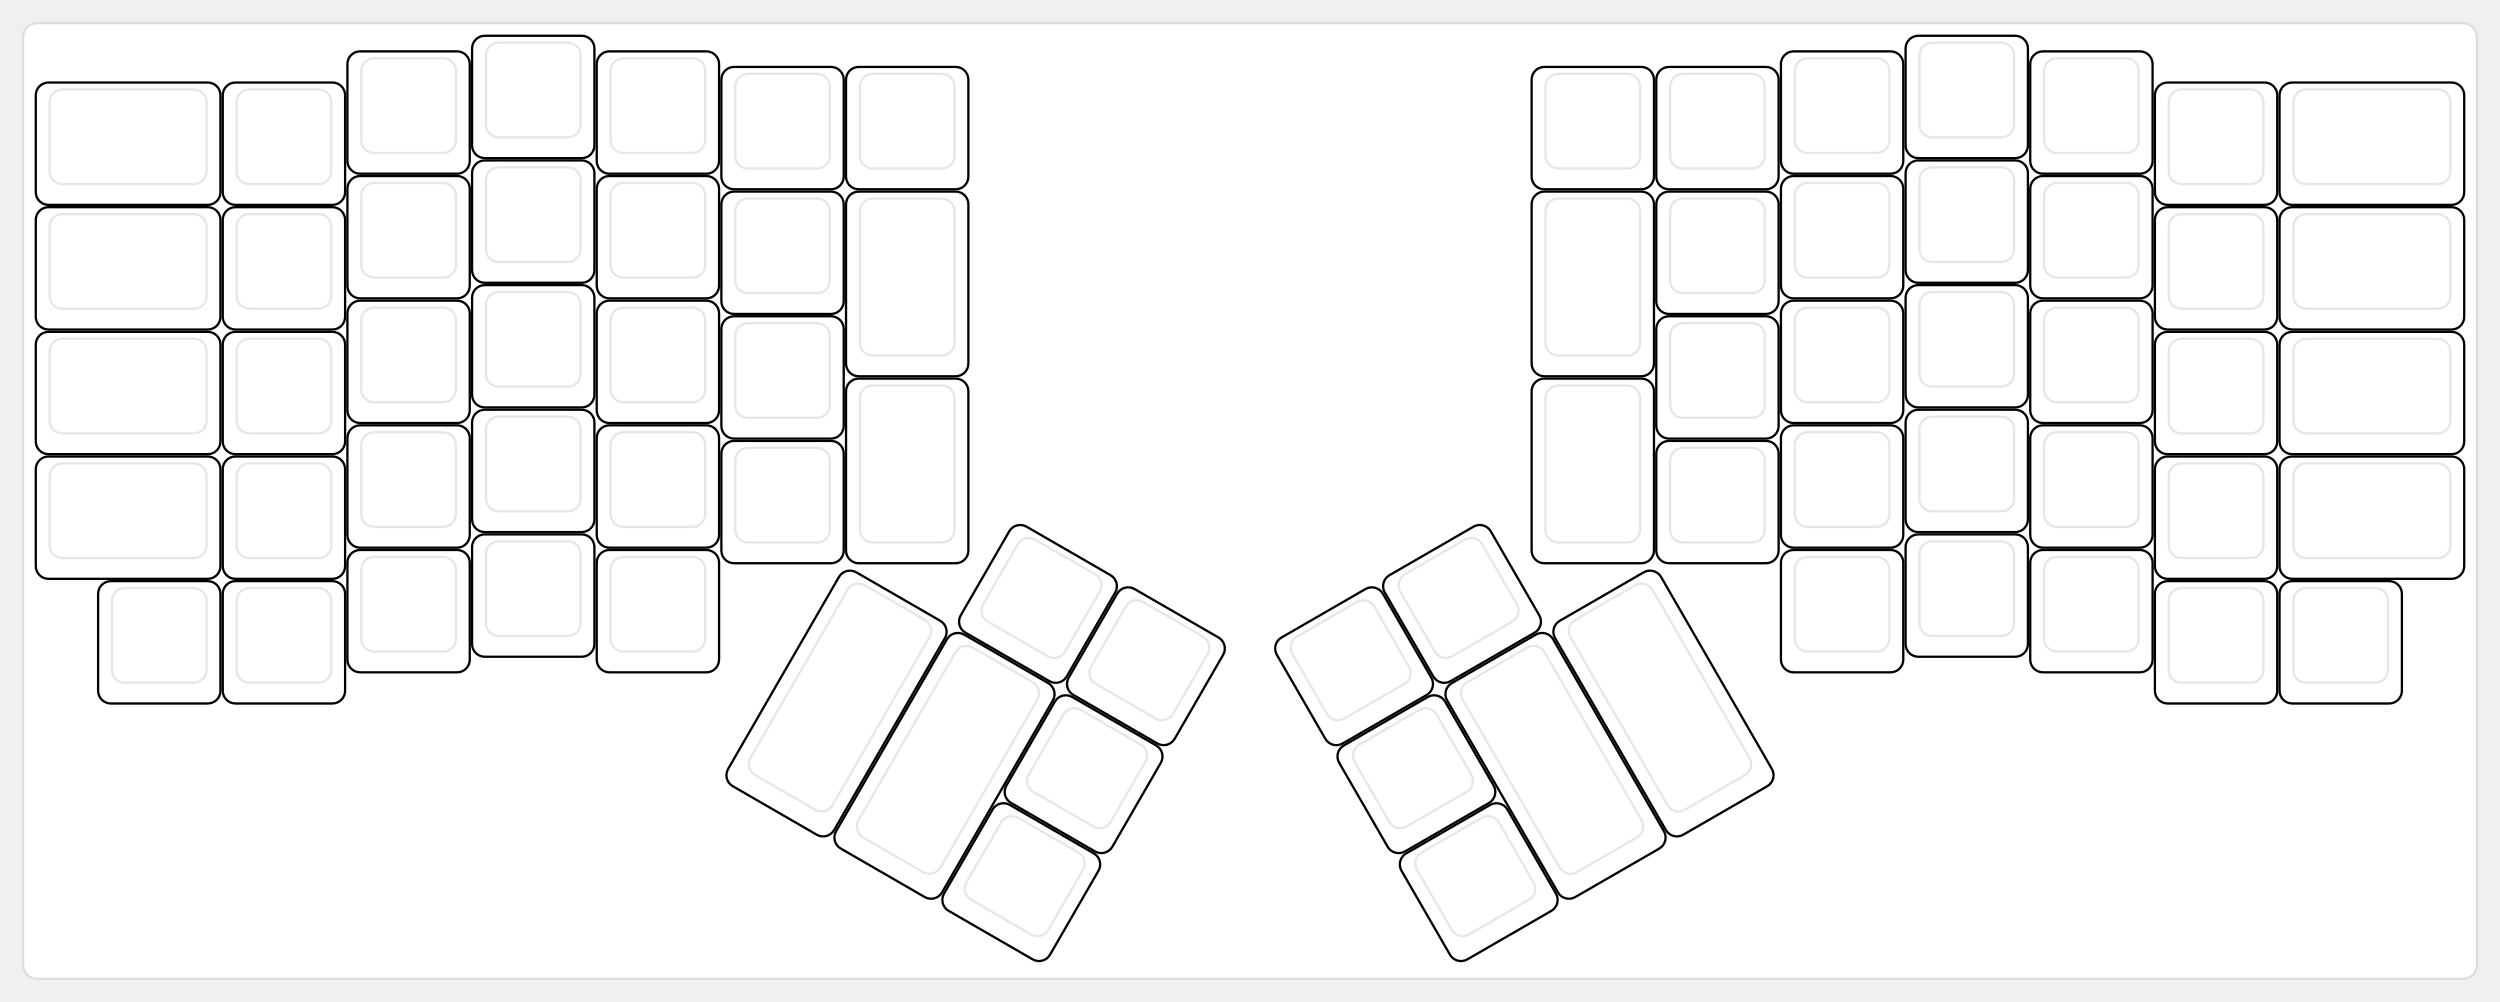
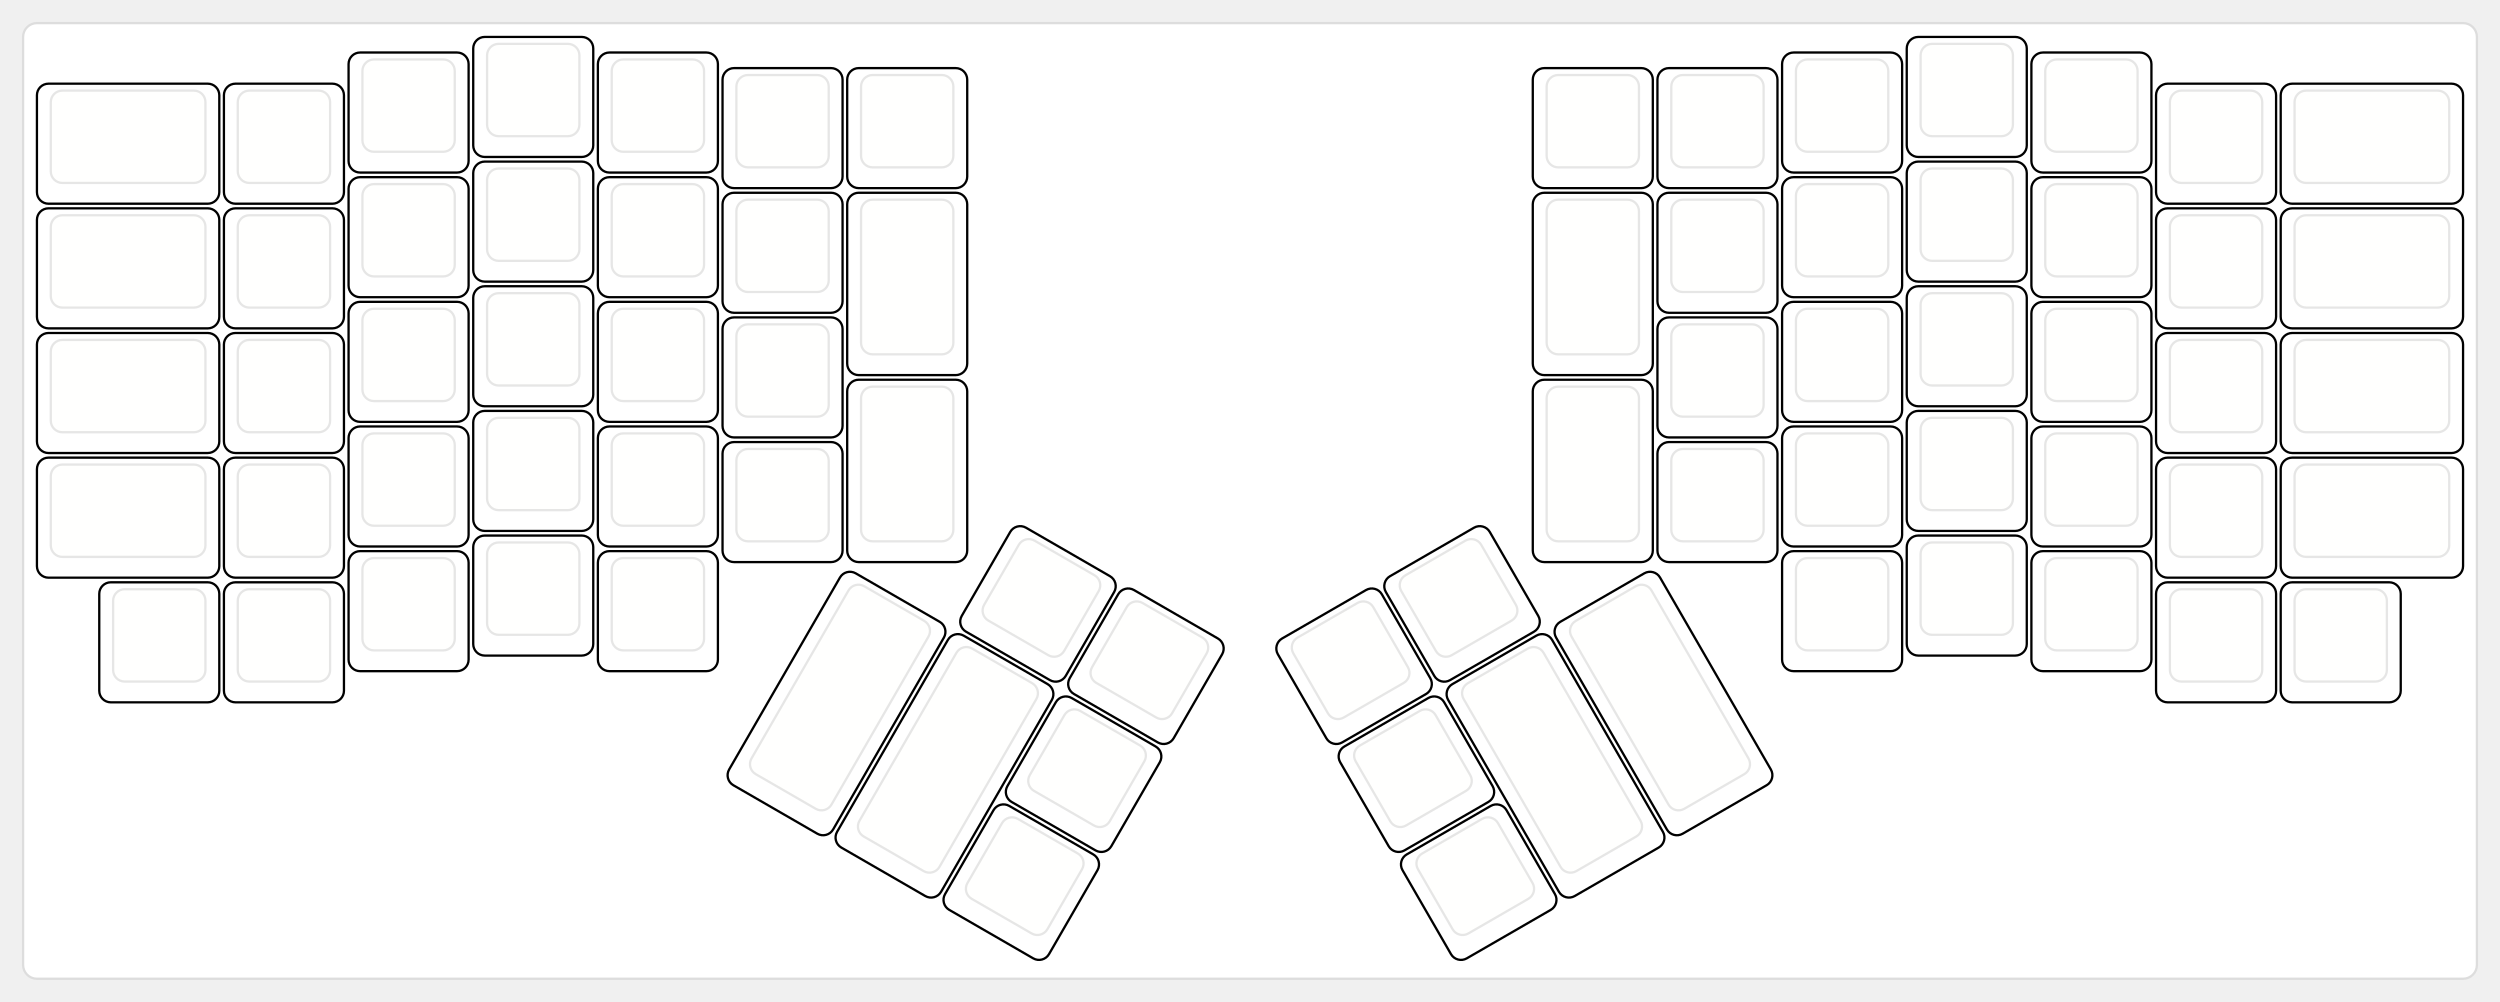
- <svg xmlns="http://www.w3.org/2000/svg" xmlns:xlink="http://www.w3.org/1999/xlink" width="1083px" height="434.031px" viewBox="0 0 1083 434.031">
+ <svg xmlns="http://www.w3.org/2000/svg" width="1083px" height="434.031px" viewBox="0 0 1083 434.031">
  <style type="text/css">
-   .keycap .border { stroke: black; stroke-width: 2; }
-   .keycap .inner.border { stroke: rgba(0,0,0,.1); }
+   .outer {
+     stroke: black;
+     fill: #ffffff;
+   }
+   .inner {
+     stroke: rgba(0,0,0,.1);
+     fill: #fffffe;
+   }
</style>
  <defs>
-     <linearGradient id="DCS">
-       <stop offset="0%" stop-color="black" stop-opacity="0" />
-       <stop offset="40%" stop-color="black" stop-opacity="0.1" />
-       <stop offset="60%" stop-color="black" stop-opacity="0.1" />
-       <stop offset="100%" stop-color="black" stop-opacity="0" />
-     </linearGradient>
-     <linearGradient id="SPACE" x1="0%" x2="0%" y1="0%" y2="100%">
-       <stop offset="0%" stop-color="black" stop-opacity="0.1" />
-       <stop offset="20%" stop-color="black" stop-opacity="0.0" />
-       <stop offset="40%" stop-color="black" stop-opacity="0.0" />
-       <stop offset="100%" stop-color="black" stop-opacity="0.1" />
-     </linearGradient>
-     <radialGradient id="DSA">
-       <stop offset="0%" stop-color="black" stop-opacity="0.1" />
-       <stop offset="10%" stop-color="black" stop-opacity="0.1" />
-       <stop offset="100%" stop-color="black" stop-opacity="0" />
-     </radialGradient>
-     <radialGradient id="SA" xlink:href="#DSA" />
+     <g id="small">
+       <rect x="0" y="0" width="52" height="52" rx="5" class="outer" />
+       <rect x="6" y="3" width="40" height="40" rx="5" class="inner" />
+     </g>
+     <g id="bighoriz">
+       <rect x="0" y="0" width="79" height="52" rx="5" class="outer" />
+       <rect x="6" y="3" width="67" height="40" rx="5" class="inner" />
+     </g>
+     <g id="medvert">
+       <rect x="0" y="0" width="52" height="79" rx="5" class="outer" />
+       <rect x="6" y="3" width="40" height="67" rx="5" class="inner" />
+     </g>
+     <g id="bigvert">
+       <rect x="0" y="0" width="52" height="106" rx="5" class="outer" />
+       <rect x="6" y="3" width="40" height="94" rx="5" class="inner" />
+     </g>
+     <g id="thumbcluster" transform="rotate(30 -1 -1)">
+       <use x="0" y="0" href="#bigvert" />
+       <use x="54" y="-54" href="#small" />
+       <use x="54" y="0" href="#bigvert" />
+       <use x="108" y="-54" href="#small" />
+       <use x="108" y="0" href="#small" />
+       <use x="108" y="54" href="#small" />
+     </g>
+     <g id="small-column">
+       <use y="0" href="#small" />
+       <use y="54" href="#small" />
+       <use y="108" href="#small" />
+       <use y="162" href="#small" />
+       <use y="216" href="#small" />
+     </g>
  </defs>
  <g transform="translate(10,10)">
-     <rect width="1063" height="414.031" stroke="#ddd" stroke-width="1" fill="#ffffff" rx="6" />
+     <rect width="1063" height="414" stroke="#ddd" stroke-width="1" fill="#ffffff" rx="6" />
    <g transform="translate(5,5)">
-       <g class="keycap">
-         <rect x="190" y="1" width="52" height="52" rx="5" fill="#ffffff" class="outer border" />
-         <rect x="190" y="1" width="52" height="52" rx="5" fill="#ffffff" />
-         <rect x="196" y="4" width="40" height="40" rx="5" fill="#fffffe" class="inner border" />
-         <rect x="196" y="4" width="40" height="40" rx="5" fill="#fffffe" />
+       <g id="left-half">
+         <use x="1" y="21.25" href="#bighoriz" />
+         <use x="1" y="75.25" href="#bighoriz" />
+         <use x="1" y="129.25" href="#bighoriz" />
+         <use x="1" y="183.25" href="#bighoriz" />
+         <use x="28" y="237.25" href="#small" />
+         <use x="82" y="21.25" href="#small-column" />
+         <use x="136" y="7.75" href="#small-column" />
+         <use x="190" y="1" href="#small-column" />
+         <use x="244" y="7.75" href="#small-column" />
+         <use x="298" y="14.5" href="#small" />
+         <use x="298" y="68.5" href="#small" />
+         <use x="298" y="122.5" href="#small" />
+         <use x="298" y="176.5" href="#small" />
+         <use x="352" y="14.5" href="#small" />
+         <use x="352" y="68.5" href="#medvert" />
+         <use x="352" y="149.5" href="#medvert" />
+         <use x="352" y="230.5" href="#thumbcluster" />
      </g>
-       <g class="keycap">
-         <rect x="811" y="1" width="52" height="52" rx="5" fill="#ffffff" class="outer border" />
-         <rect x="811" y="1" width="52" height="52" rx="5" fill="#ffffff" />
-         <rect x="817" y="4" width="40" height="40" rx="5" fill="#fffffe" class="inner border" />
-         <rect x="817" y="4" width="40" height="40" rx="5" fill="#fffffe" />
-       </g>
-       <g class="keycap">
-         <rect x="136" y="7.75" width="52" height="52" rx="5" fill="#ffffff" class="outer border" />
-         <rect x="136" y="7.75" width="52" height="52" rx="5" fill="#ffffff" />
-         <rect x="142" y="10.75" width="40" height="40" rx="5" fill="#fffffe" class="inner border" />
-         <rect x="142" y="10.75" width="40" height="40" rx="5" fill="#fffffe" />
-       </g>
-       <g class="keycap">
-         <rect x="244" y="7.75" width="52" height="52" rx="5" fill="#ffffff" class="outer border" />
-         <rect x="244" y="7.75" width="52" height="52" rx="5" fill="#ffffff" />
-         <rect x="250" y="10.75" width="40" height="40" rx="5" fill="#fffffe" class="inner border" />
-         <rect x="250" y="10.75" width="40" height="40" rx="5" fill="#fffffe" />
-       </g>
-       <g class="keycap">
-         <rect x="757" y="7.75" width="52" height="52" rx="5" fill="#ffffff" class="outer border" />
-         <rect x="757" y="7.75" width="52" height="52" rx="5" fill="#ffffff" />
-         <rect x="763" y="10.75" width="40" height="40" rx="5" fill="#fffffe" class="inner border" />
-         <rect x="763" y="10.75" width="40" height="40" rx="5" fill="#fffffe" />
-       </g>
-       <g class="keycap">
-         <rect x="865" y="7.75" width="52" height="52" rx="5" fill="#ffffff" class="outer border" />
-         <rect x="865" y="7.75" width="52" height="52" rx="5" fill="#ffffff" />
-         <rect x="871" y="10.75" width="40" height="40" rx="5" fill="#fffffe" class="inner border" />
-         <rect x="871" y="10.75" width="40" height="40" rx="5" fill="#fffffe" />
-       </g>
-       <g class="keycap">
-         <rect x="298" y="14.5" width="52" height="52" rx="5" fill="#ffffff" class="outer border" />
-         <rect x="298" y="14.5" width="52" height="52" rx="5" fill="#ffffff" />
-         <rect x="304" y="17.5" width="40" height="40" rx="5" fill="#fffffe" class="inner border" />
-         <rect x="304" y="17.5" width="40" height="40" rx="5" fill="#fffffe" />
-       </g>
-       <g class="keycap">
-         <rect x="352" y="14.5" width="52" height="52" rx="5" fill="#ffffff" class="outer border" />
-         <rect x="352" y="14.5" width="52" height="52" rx="5" fill="#ffffff" />
-         <rect x="358" y="17.5" width="40" height="40" rx="5" fill="#fffffe" class="inner border" />
-         <rect x="358" y="17.5" width="40" height="40" rx="5" fill="#fffffe" />
-       </g>
-       <g class="keycap">
-         <rect x="649" y="14.5" width="52" height="52" rx="5" fill="#ffffff" class="outer border" />
-         <rect x="649" y="14.5" width="52" height="52" rx="5" fill="#ffffff" />
-         <rect x="655" y="17.5" width="40" height="40" rx="5" fill="#fffffe" class="inner border" />
-         <rect x="655" y="17.5" width="40" height="40" rx="5" fill="#fffffe" />
-       </g>
-       <g class="keycap">
-         <rect x="703" y="14.5" width="52" height="52" rx="5" fill="#ffffff" class="outer border" />
-         <rect x="703" y="14.5" width="52" height="52" rx="5" fill="#ffffff" />
-         <rect x="709" y="17.5" width="40" height="40" rx="5" fill="#fffffe" class="inner border" />
-         <rect x="709" y="17.5" width="40" height="40" rx="5" fill="#fffffe" />
-       </g>
-       <g class="keycap">
-         <rect x="1" y="21.25" width="79" height="52" rx="5" fill="#ffffff" class="outer border" />
-         <rect x="1" y="21.25" width="79" height="52" rx="5" fill="#ffffff" />
-         <rect x="7" y="24.25" width="67" height="40" rx="5" fill="#fffffe" class="inner border" />
-         <rect x="7" y="24.25" width="67" height="40" rx="5" fill="#fffffe" />
-       </g>
-       <g class="keycap">
-         <rect x="82" y="21.25" width="52" height="52" rx="5" fill="#ffffff" class="outer border" />
-         <rect x="82" y="21.25" width="52" height="52" rx="5" fill="#ffffff" />
-         <rect x="88" y="24.25" width="40" height="40" rx="5" fill="#fffffe" class="inner border" />
-         <rect x="88" y="24.25" width="40" height="40" rx="5" fill="#fffffe" />
-       </g>
-       <g class="keycap">
-         <rect x="919" y="21.25" width="52" height="52" rx="5" fill="#ffffff" class="outer border" />
-         <rect x="919" y="21.25" width="52" height="52" rx="5" fill="#ffffff" />
-         <rect x="925" y="24.25" width="40" height="40" rx="5" fill="#fffffe" class="inner border" />
-         <rect x="925" y="24.25" width="40" height="40" rx="5" fill="#fffffe" />
-       </g>
-       <g class="keycap">
-         <rect x="973" y="21.25" width="79" height="52" rx="5" fill="#ffffff" class="outer border" />
-         <rect x="973" y="21.25" width="79" height="52" rx="5" fill="#ffffff" />
-         <rect x="979" y="24.25" width="67" height="40" rx="5" fill="#fffffe" class="inner border" />
-         <rect x="979" y="24.25" width="67" height="40" rx="5" fill="#fffffe" />
-       </g>
-       <g class="keycap">
-         <rect x="190" y="55" width="52" height="52" rx="5" fill="#ffffff" class="outer border" />
-         <rect x="190" y="55" width="52" height="52" rx="5" fill="#ffffff" />
-         <rect x="196" y="58" width="40" height="40" rx="5" fill="#fffffe" class="inner border" />
-         <rect x="196" y="58" width="40" height="40" rx="5" fill="#fffffe" />
-       </g>
-       <g class="keycap">
-         <rect x="811" y="55" width="52" height="52" rx="5" fill="#ffffff" class="outer border" />
-         <rect x="811" y="55" width="52" height="52" rx="5" fill="#ffffff" />
-         <rect x="817" y="58" width="40" height="40" rx="5" fill="#fffffe" class="inner border" />
-         <rect x="817" y="58" width="40" height="40" rx="5" fill="#fffffe" />
-       </g>
-       <g class="keycap">
-         <rect x="136" y="61.75" width="52" height="52" rx="5" fill="#ffffff" class="outer border" />
-         <rect x="136" y="61.75" width="52" height="52" rx="5" fill="#ffffff" />
-         <rect x="142" y="64.75" width="40" height="40" rx="5" fill="#fffffe" class="inner border" />
-         <rect x="142" y="64.75" width="40" height="40" rx="5" fill="#fffffe" />
-       </g>
-       <g class="keycap">
-         <rect x="244" y="61.75" width="52" height="52" rx="5" fill="#ffffff" class="outer border" />
-         <rect x="244" y="61.75" width="52" height="52" rx="5" fill="#ffffff" />
-         <rect x="250" y="64.75" width="40" height="40" rx="5" fill="#fffffe" class="inner border" />
-         <rect x="250" y="64.75" width="40" height="40" rx="5" fill="#fffffe" />
-       </g>
-       <g class="keycap">
-         <rect x="757" y="61.75" width="52" height="52" rx="5" fill="#ffffff" class="outer border" />
-         <rect x="757" y="61.75" width="52" height="52" rx="5" fill="#ffffff" />
-         <rect x="763" y="64.75" width="40" height="40" rx="5" fill="#fffffe" class="inner border" />
-         <rect x="763" y="64.75" width="40" height="40" rx="5" fill="#fffffe" />
-       </g>
-       <g class="keycap">
-         <rect x="865" y="61.75" width="52" height="52" rx="5" fill="#ffffff" class="outer border" />
-         <rect x="865" y="61.75" width="52" height="52" rx="5" fill="#ffffff" />
-         <rect x="871" y="64.75" width="40" height="40" rx="5" fill="#fffffe" class="inner border" />
-         <rect x="871" y="64.75" width="40" height="40" rx="5" fill="#fffffe" />
-       </g>
-       <g class="keycap">
-         <rect x="298" y="68.5" width="52" height="52" rx="5" fill="#ffffff" class="outer border" />
-         <rect x="298" y="68.5" width="52" height="52" rx="5" fill="#ffffff" />
-         <rect x="304" y="71.5" width="40" height="40" rx="5" fill="#fffffe" class="inner border" />
-         <rect x="304" y="71.5" width="40" height="40" rx="5" fill="#fffffe" />
-       </g>
-       <g class="keycap">
-         <rect x="352" y="68.5" width="52" height="79" rx="5" fill="#ffffff" class="outer border" />
-         <rect x="352" y="68.5" width="52" height="79" rx="5" fill="#ffffff" />
-         <rect x="358" y="71.5" width="40" height="67" rx="5" fill="#fffffe" class="inner border" />
-         <rect x="358" y="71.5" width="40" height="67" rx="5" fill="#fffffe" />
-       </g>
-       <g class="keycap">
-         <rect x="649" y="68.5" width="52" height="79" rx="5" fill="#ffffff" class="outer border" />
-         <rect x="649" y="68.5" width="52" height="79" rx="5" fill="#ffffff" />
-         <rect x="655" y="71.5" width="40" height="67" rx="5" fill="#fffffe" class="inner border" />
-         <rect x="655" y="71.5" width="40" height="67" rx="5" fill="#fffffe" />
-       </g>
-       <g class="keycap">
-         <rect x="703" y="68.5" width="52" height="52" rx="5" fill="#ffffff" class="outer border" />
-         <rect x="703" y="68.5" width="52" height="52" rx="5" fill="#ffffff" />
-         <rect x="709" y="71.5" width="40" height="40" rx="5" fill="#fffffe" class="inner border" />
-         <rect x="709" y="71.5" width="40" height="40" rx="5" fill="#fffffe" />
-       </g>
-       <g class="keycap">
-         <rect x="1" y="75.25" width="79" height="52" rx="5" fill="#ffffff" class="outer border" />
-         <rect x="1" y="75.25" width="79" height="52" rx="5" fill="#ffffff" />
-         <rect x="7" y="78.25" width="67" height="40" rx="5" fill="#fffffe" class="inner border" />
-         <rect x="7" y="78.25" width="67" height="40" rx="5" fill="#fffffe" />
-       </g>
-       <g class="keycap">
-         <rect x="82" y="75.25" width="52" height="52" rx="5" fill="#ffffff" class="outer border" />
-         <rect x="82" y="75.25" width="52" height="52" rx="5" fill="#ffffff" />
-         <rect x="88" y="78.25" width="40" height="40" rx="5" fill="#fffffe" class="inner border" />
-         <rect x="88" y="78.25" width="40" height="40" rx="5" fill="#fffffe" />
-       </g>
-       <g class="keycap">
-         <rect x="919" y="75.25" width="52" height="52" rx="5" fill="#ffffff" class="outer border" />
-         <rect x="919" y="75.25" width="52" height="52" rx="5" fill="#ffffff" />
-         <rect x="925" y="78.25" width="40" height="40" rx="5" fill="#fffffe" class="inner border" />
-         <rect x="925" y="78.25" width="40" height="40" rx="5" fill="#fffffe" />
-       </g>
-       <g class="keycap">
-         <rect x="973" y="75.25" width="79" height="52" rx="5" fill="#ffffff" class="outer border" />
-         <rect x="973" y="75.25" width="79" height="52" rx="5" fill="#ffffff" />
-         <rect x="979" y="78.25" width="67" height="40" rx="5" fill="#fffffe" class="inner border" />
-         <rect x="979" y="78.25" width="67" height="40" rx="5" fill="#fffffe" />
-       </g>
-       <g class="keycap">
-         <rect x="190" y="109" width="52" height="52" rx="5" fill="#ffffff" class="outer border" />
-         <rect x="190" y="109" width="52" height="52" rx="5" fill="#ffffff" />
-         <rect x="196" y="112" width="40" height="40" rx="5" fill="#fffffe" class="inner border" />
-         <rect x="196" y="112" width="40" height="40" rx="5" fill="#fffffe" />
-       </g>
-       <g class="keycap">
-         <rect x="811" y="109" width="52" height="52" rx="5" fill="#ffffff" class="outer border" />
-         <rect x="811" y="109" width="52" height="52" rx="5" fill="#ffffff" />
-         <rect x="817" y="112" width="40" height="40" rx="5" fill="#fffffe" class="inner border" />
-         <rect x="817" y="112" width="40" height="40" rx="5" fill="#fffffe" />
-       </g>
-       <g class="keycap">
-         <rect x="136" y="115.75" width="52" height="52" rx="5" fill="#ffffff" class="outer border" />
-         <rect x="136" y="115.75" width="52" height="52" rx="5" fill="#ffffff" />
-         <rect x="142" y="118.75" width="40" height="40" rx="5" fill="#fffffe" class="inner border" />
-         <rect x="142" y="118.75" width="40" height="40" rx="5" fill="#fffffe" />
-       </g>
-       <g class="keycap">
-         <rect x="244" y="115.75" width="52" height="52" rx="5" fill="#ffffff" class="outer border" />
-         <rect x="244" y="115.75" width="52" height="52" rx="5" fill="#ffffff" />
-         <rect x="250" y="118.75" width="40" height="40" rx="5" fill="#fffffe" class="inner border" />
-         <rect x="250" y="118.75" width="40" height="40" rx="5" fill="#fffffe" />
-       </g>
-       <g class="keycap">
-         <rect x="757" y="115.75" width="52" height="52" rx="5" fill="#ffffff" class="outer border" />
-         <rect x="757" y="115.75" width="52" height="52" rx="5" fill="#ffffff" />
-         <rect x="763" y="118.75" width="40" height="40" rx="5" fill="#fffffe" class="inner border" />
-         <rect x="763" y="118.75" width="40" height="40" rx="5" fill="#fffffe" />
-       </g>
-       <g class="keycap">
-         <rect x="865" y="115.75" width="52" height="52" rx="5" fill="#ffffff" class="outer border" />
-         <rect x="865" y="115.75" width="52" height="52" rx="5" fill="#ffffff" />
-         <rect x="871" y="118.75" width="40" height="40" rx="5" fill="#fffffe" class="inner border" />
-         <rect x="871" y="118.75" width="40" height="40" rx="5" fill="#fffffe" />
-       </g>
-       <g class="keycap">
-         <rect x="298" y="122.5" width="52" height="52" rx="5" fill="#ffffff" class="outer border" />
-         <rect x="298" y="122.5" width="52" height="52" rx="5" fill="#ffffff" />
-         <rect x="304" y="125.5" width="40" height="40" rx="5" fill="#fffffe" class="inner border" />
-         <rect x="304" y="125.5" width="40" height="40" rx="5" fill="#fffffe" />
-       </g>
-       <g class="keycap">
-         <rect x="703" y="122.5" width="52" height="52" rx="5" fill="#ffffff" class="outer border" />
-         <rect x="703" y="122.5" width="52" height="52" rx="5" fill="#ffffff" />
-         <rect x="709" y="125.5" width="40" height="40" rx="5" fill="#fffffe" class="inner border" />
-         <rect x="709" y="125.5" width="40" height="40" rx="5" fill="#fffffe" />
-       </g>
-       <g class="keycap">
-         <rect x="1" y="129.25" width="79" height="52" rx="5" fill="#ffffff" class="outer border" />
-         <rect x="1" y="129.25" width="79" height="52" rx="5" fill="#ffffff" />
-         <rect x="7" y="132.25" width="67" height="40" rx="5" fill="#fffffe" class="inner border" />
-         <rect x="7" y="132.25" width="67" height="40" rx="5" fill="#fffffe" />
-       </g>
-       <g class="keycap">
-         <rect x="82" y="129.25" width="52" height="52" rx="5" fill="#ffffff" class="outer border" />
-         <rect x="82" y="129.25" width="52" height="52" rx="5" fill="#ffffff" />
-         <rect x="88" y="132.25" width="40" height="40" rx="5" fill="#fffffe" class="inner border" />
-         <rect x="88" y="132.25" width="40" height="40" rx="5" fill="#fffffe" />
-       </g>
-       <g class="keycap">
-         <rect x="919" y="129.25" width="52" height="52" rx="5" fill="#ffffff" class="outer border" />
-         <rect x="919" y="129.25" width="52" height="52" rx="5" fill="#ffffff" />
-         <rect x="925" y="132.25" width="40" height="40" rx="5" fill="#fffffe" class="inner border" />
-         <rect x="925" y="132.25" width="40" height="40" rx="5" fill="#fffffe" />
-       </g>
-       <g class="keycap">
-         <rect x="973" y="129.25" width="79" height="52" rx="5" fill="#ffffff" class="outer border" />
-         <rect x="973" y="129.25" width="79" height="52" rx="5" fill="#ffffff" />
-         <rect x="979" y="132.25" width="67" height="40" rx="5" fill="#fffffe" class="inner border" />
-         <rect x="979" y="132.25" width="67" height="40" rx="5" fill="#fffffe" />
-       </g>
-       <g class="keycap">
-         <rect x="352" y="149.5" width="52" height="79" rx="5" fill="#ffffff" class="outer border" />
-         <rect x="352" y="149.5" width="52" height="79" rx="5" fill="#ffffff" />
-         <rect x="358" y="152.5" width="40" height="67" rx="5" fill="#fffffe" class="inner border" />
-         <rect x="358" y="152.5" width="40" height="67" rx="5" fill="#fffffe" />
-       </g>
-       <g class="keycap">
-         <rect x="649" y="149.5" width="52" height="79" rx="5" fill="#ffffff" class="outer border" />
-         <rect x="649" y="149.5" width="52" height="79" rx="5" fill="#ffffff" />
-         <rect x="655" y="152.5" width="40" height="67" rx="5" fill="#fffffe" class="inner border" />
-         <rect x="655" y="152.5" width="40" height="67" rx="5" fill="#fffffe" />
-       </g>
-       <g class="keycap">
-         <rect x="190" y="163" width="52" height="52" rx="5" fill="#ffffff" class="outer border" />
-         <rect x="190" y="163" width="52" height="52" rx="5" fill="#ffffff" />
-         <rect x="196" y="166" width="40" height="40" rx="5" fill="#fffffe" class="inner border" />
-         <rect x="196" y="166" width="40" height="40" rx="5" fill="#fffffe" />
-       </g>
-       <g class="keycap">
-         <rect x="811" y="163" width="52" height="52" rx="5" fill="#ffffff" class="outer border" />
-         <rect x="811" y="163" width="52" height="52" rx="5" fill="#ffffff" />
-         <rect x="817" y="166" width="40" height="40" rx="5" fill="#fffffe" class="inner border" />
-         <rect x="817" y="166" width="40" height="40" rx="5" fill="#fffffe" />
-       </g>
-       <g class="keycap">
-         <rect x="136" y="169.75" width="52" height="52" rx="5" fill="#ffffff" class="outer border" />
-         <rect x="136" y="169.75" width="52" height="52" rx="5" fill="#ffffff" />
-         <rect x="142" y="172.75" width="40" height="40" rx="5" fill="#fffffe" class="inner border" />
-         <rect x="142" y="172.75" width="40" height="40" rx="5" fill="#fffffe" />
-       </g>
-       <g class="keycap">
-         <rect x="244" y="169.75" width="52" height="52" rx="5" fill="#ffffff" class="outer border" />
-         <rect x="244" y="169.75" width="52" height="52" rx="5" fill="#ffffff" />
-         <rect x="250" y="172.75" width="40" height="40" rx="5" fill="#fffffe" class="inner border" />
-         <rect x="250" y="172.75" width="40" height="40" rx="5" fill="#fffffe" />
-       </g>
-       <g class="keycap">
-         <rect x="757" y="169.75" width="52" height="52" rx="5" fill="#ffffff" class="outer border" />
-         <rect x="757" y="169.75" width="52" height="52" rx="5" fill="#ffffff" />
-         <rect x="763" y="172.75" width="40" height="40" rx="5" fill="#fffffe" class="inner border" />
-         <rect x="763" y="172.75" width="40" height="40" rx="5" fill="#fffffe" />
-       </g>
-       <g class="keycap">
-         <rect x="865" y="169.75" width="52" height="52" rx="5" fill="#ffffff" class="outer border" />
-         <rect x="865" y="169.75" width="52" height="52" rx="5" fill="#ffffff" />
-         <rect x="871" y="172.75" width="40" height="40" rx="5" fill="#fffffe" class="inner border" />
-         <rect x="871" y="172.75" width="40" height="40" rx="5" fill="#fffffe" />
-       </g>
-       <g class="keycap">
-         <rect x="298" y="176.5" width="52" height="52" rx="5" fill="#ffffff" class="outer border" />
-         <rect x="298" y="176.5" width="52" height="52" rx="5" fill="#ffffff" />
-         <rect x="304" y="179.5" width="40" height="40" rx="5" fill="#fffffe" class="inner border" />
-         <rect x="304" y="179.5" width="40" height="40" rx="5" fill="#fffffe" />
-       </g>
-       <g class="keycap">
-         <rect x="703" y="176.5" width="52" height="52" rx="5" fill="#ffffff" class="outer border" />
-         <rect x="703" y="176.5" width="52" height="52" rx="5" fill="#ffffff" />
-         <rect x="709" y="179.5" width="40" height="40" rx="5" fill="#fffffe" class="inner border" />
-         <rect x="709" y="179.5" width="40" height="40" rx="5" fill="#fffffe" />
-       </g>
-       <g class="keycap">
-         <rect x="1" y="183.25" width="79" height="52" rx="5" fill="#ffffff" class="outer border" />
-         <rect x="1" y="183.25" width="79" height="52" rx="5" fill="#ffffff" />
-         <rect x="7" y="186.25" width="67" height="40" rx="5" fill="#fffffe" class="inner border" />
-         <rect x="7" y="186.25" width="67" height="40" rx="5" fill="#fffffe" />
-       </g>
-       <g class="keycap">
-         <rect x="82" y="183.25" width="52" height="52" rx="5" fill="#ffffff" class="outer border" />
-         <rect x="82" y="183.25" width="52" height="52" rx="5" fill="#ffffff" />
-         <rect x="88" y="186.25" width="40" height="40" rx="5" fill="#fffffe" class="inner border" />
-         <rect x="88" y="186.25" width="40" height="40" rx="5" fill="#fffffe" />
-       </g>
-       <g class="keycap">
-         <rect x="919" y="183.25" width="52" height="52" rx="5" fill="#ffffff" class="outer border" />
-         <rect x="919" y="183.25" width="52" height="52" rx="5" fill="#ffffff" />
-         <rect x="925" y="186.25" width="40" height="40" rx="5" fill="#fffffe" class="inner border" />
-         <rect x="925" y="186.25" width="40" height="40" rx="5" fill="#fffffe" />
-       </g>
-       <g class="keycap">
-         <rect x="973" y="183.25" width="79" height="52" rx="5" fill="#ffffff" class="outer border" />
-         <rect x="973" y="183.25" width="79" height="52" rx="5" fill="#ffffff" />
-         <rect x="979" y="186.25" width="67" height="40" rx="5" fill="#fffffe" class="inner border" />
-         <rect x="979" y="186.25" width="67" height="40" rx="5" fill="#fffffe" />
-       </g>
-       <g class="keycap">
-         <rect x="190" y="217" width="52" height="52" rx="5" fill="#ffffff" class="outer border" />
-         <rect x="190" y="217" width="52" height="52" rx="5" fill="#ffffff" />
-         <rect x="196" y="220" width="40" height="40" rx="5" fill="#fffffe" class="inner border" />
-         <rect x="196" y="220" width="40" height="40" rx="5" fill="#fffffe" />
-       </g>
-       <g class="keycap">
-         <rect x="811" y="217" width="52" height="52" rx="5" fill="#ffffff" class="outer border" />
-         <rect x="811" y="217" width="52" height="52" rx="5" fill="#ffffff" />
-         <rect x="817" y="220" width="40" height="40" rx="5" fill="#fffffe" class="inner border" />
-         <rect x="817" y="220" width="40" height="40" rx="5" fill="#fffffe" />
-       </g>
-       <g class="keycap">
-         <rect x="136" y="223.75" width="52" height="52" rx="5" fill="#ffffff" class="outer border" />
-         <rect x="136" y="223.75" width="52" height="52" rx="5" fill="#ffffff" />
-         <rect x="142" y="226.75" width="40" height="40" rx="5" fill="#fffffe" class="inner border" />
-         <rect x="142" y="226.75" width="40" height="40" rx="5" fill="#fffffe" />
-       </g>
-       <g class="keycap">
-         <rect x="244" y="223.75" width="52" height="52" rx="5" fill="#ffffff" class="outer border" />
-         <rect x="244" y="223.75" width="52" height="52" rx="5" fill="#ffffff" />
-         <rect x="250" y="226.75" width="40" height="40" rx="5" fill="#fffffe" class="inner border" />
-         <rect x="250" y="226.75" width="40" height="40" rx="5" fill="#fffffe" />
-       </g>
-       <g class="keycap">
-         <rect x="757" y="223.75" width="52" height="52" rx="5" fill="#ffffff" class="outer border" />
-         <rect x="757" y="223.75" width="52" height="52" rx="5" fill="#ffffff" />
-         <rect x="763" y="226.75" width="40" height="40" rx="5" fill="#fffffe" class="inner border" />
-         <rect x="763" y="226.75" width="40" height="40" rx="5" fill="#fffffe" />
-       </g>
-       <g class="keycap">
-         <rect x="865" y="223.75" width="52" height="52" rx="5" fill="#ffffff" class="outer border" />
-         <rect x="865" y="223.75" width="52" height="52" rx="5" fill="#ffffff" />
-         <rect x="871" y="226.75" width="40" height="40" rx="5" fill="#fffffe" class="inner border" />
-         <rect x="871" y="226.75" width="40" height="40" rx="5" fill="#fffffe" />
-       </g>
-       <g class="keycap">
-         <rect x="28" y="237.25" width="52" height="52" rx="5" fill="#ffffff" class="outer border" />
-         <rect x="28" y="237.25" width="52" height="52" rx="5" fill="#ffffff" />
-         <rect x="34" y="240.25" width="40" height="40" rx="5" fill="#fffffe" class="inner border" />
-         <rect x="34" y="240.25" width="40" height="40" rx="5" fill="#fffffe" />
-       </g>
-       <g class="keycap">
-         <rect x="82" y="237.25" width="52" height="52" rx="5" fill="#ffffff" class="outer border" />
-         <rect x="82" y="237.25" width="52" height="52" rx="5" fill="#ffffff" />
-         <rect x="88" y="240.25" width="40" height="40" rx="5" fill="#fffffe" class="inner border" />
-         <rect x="88" y="240.25" width="40" height="40" rx="5" fill="#fffffe" />
-       </g>
-       <g class="keycap">
-         <rect x="919" y="237.25" width="52" height="52" rx="5" fill="#ffffff" class="outer border" />
-         <rect x="919" y="237.25" width="52" height="52" rx="5" fill="#ffffff" />
-         <rect x="925" y="240.25" width="40" height="40" rx="5" fill="#fffffe" class="inner border" />
-         <rect x="925" y="240.25" width="40" height="40" rx="5" fill="#fffffe" />
-       </g>
-       <g class="keycap">
-         <rect x="973" y="237.25" width="52" height="52" rx="5" fill="#ffffff" class="outer border" />
-         <rect x="973" y="237.25" width="52" height="52" rx="5" fill="#ffffff" />
-         <rect x="979" y="240.25" width="40" height="40" rx="5" fill="#fffffe" class="inner border" />
-         <rect x="979" y="240.25" width="40" height="40" rx="5" fill="#fffffe" />
-       </g>
-       <g class="keycap" transform="rotate(30 351 229.5)">
-         <rect x="406" y="176.5" width="52" height="52" rx="5" fill="#ffffff" class="outer border" />
-         <rect x="406" y="176.5" width="52" height="52" rx="5" fill="#ffffff" />
-         <rect x="412" y="179.5" width="40" height="40" rx="5" fill="#fffffe" class="inner border" />
-         <rect x="412" y="179.5" width="40" height="40" rx="5" fill="#fffffe" />
-       </g>
-       <g class="keycap" transform="rotate(30 351 229.5)">
-         <rect x="460" y="176.5" width="52" height="52" rx="5" fill="#ffffff" class="outer border" />
-         <rect x="460" y="176.5" width="52" height="52" rx="5" fill="#ffffff" />
-         <rect x="466" y="179.5" width="40" height="40" rx="5" fill="#fffffe" class="inner border" />
-         <rect x="466" y="179.5" width="40" height="40" rx="5" fill="#fffffe" />
-       </g>
-       <g class="keycap" transform="rotate(30 351 229.5)">
-         <rect x="352" y="230.5" width="52" height="106" rx="5" fill="#ffffff" class="outer border" />
-         <rect x="352" y="230.5" width="52" height="106" rx="5" fill="#ffffff" />
-         <rect x="358" y="233.5" width="40" height="94" rx="5" fill="#fffffe" class="inner border" />
-         <rect x="358" y="233.5" width="40" height="94" rx="5" fill="#fffffe" />
-       </g>
-       <g class="keycap" transform="rotate(30 351 229.5)">
-         <rect x="406" y="230.5" width="52" height="106" rx="5" fill="#ffffff" class="outer border" />
-         <rect x="406" y="230.5" width="52" height="106" rx="5" fill="#ffffff" />
-         <rect x="412" y="233.5" width="40" height="94" rx="5" fill="#fffffe" class="inner border" />
-         <rect x="412" y="233.5" width="40" height="94" rx="5" fill="#fffffe" />
-       </g>
-       <g class="keycap" transform="rotate(30 351 229.5)">
-         <rect x="460" y="230.5" width="52" height="52" rx="5" fill="#ffffff" class="outer border" />
-         <rect x="460" y="230.5" width="52" height="52" rx="5" fill="#ffffff" />
-         <rect x="466" y="233.5" width="40" height="40" rx="5" fill="#fffffe" class="inner border" />
-         <rect x="466" y="233.5" width="40" height="40" rx="5" fill="#fffffe" />
-       </g>
-       <g class="keycap" transform="rotate(30 351 229.5)">
-         <rect x="460" y="284.5" width="52" height="52" rx="5" fill="#ffffff" class="outer border" />
-         <rect x="460" y="284.5" width="52" height="52" rx="5" fill="#ffffff" />
-         <rect x="466" y="287.5" width="40" height="40" rx="5" fill="#fffffe" class="inner border" />
-         <rect x="466" y="287.5" width="40" height="40" rx="5" fill="#fffffe" />
-       </g>
-       <g class="keycap" transform="rotate(-30 702 229.5)">
-         <rect x="541" y="176.5" width="52" height="52" rx="5" fill="#ffffff" class="outer border" />
-         <rect x="541" y="176.5" width="52" height="52" rx="5" fill="#ffffff" />
-         <rect x="547" y="179.5" width="40" height="40" rx="5" fill="#fffffe" class="inner border" />
-         <rect x="547" y="179.5" width="40" height="40" rx="5" fill="#fffffe" />
-       </g>
-       <g class="keycap" transform="rotate(-30 702 229.5)">
-         <rect x="595" y="176.5" width="52" height="52" rx="5" fill="#ffffff" class="outer border" />
-         <rect x="595" y="176.5" width="52" height="52" rx="5" fill="#ffffff" />
-         <rect x="601" y="179.5" width="40" height="40" rx="5" fill="#fffffe" class="inner border" />
-         <rect x="601" y="179.5" width="40" height="40" rx="5" fill="#fffffe" />
-       </g>
-       <g class="keycap" transform="rotate(-30 702 229.5)">
-         <rect x="541" y="230.5" width="52" height="52" rx="5" fill="#ffffff" class="outer border" />
-         <rect x="541" y="230.5" width="52" height="52" rx="5" fill="#ffffff" />
-         <rect x="547" y="233.5" width="40" height="40" rx="5" fill="#fffffe" class="inner border" />
-         <rect x="547" y="233.5" width="40" height="40" rx="5" fill="#fffffe" />
-       </g>
-       <g class="keycap" transform="rotate(-30 702 229.5)">
-         <rect x="595" y="230.5" width="52" height="106" rx="5" fill="#ffffff" class="outer border" />
-         <rect x="595" y="230.5" width="52" height="106" rx="5" fill="#ffffff" />
-         <rect x="601" y="233.5" width="40" height="94" rx="5" fill="#fffffe" class="inner border" />
-         <rect x="601" y="233.5" width="40" height="94" rx="5" fill="#fffffe" />
-       </g>
-       <g class="keycap" transform="rotate(-30 702 229.5)">
-         <rect x="649" y="230.5" width="52" height="106" rx="5" fill="#ffffff" class="outer border" />
-         <rect x="649" y="230.5" width="52" height="106" rx="5" fill="#ffffff" />
-         <rect x="655" y="233.5" width="40" height="94" rx="5" fill="#fffffe" class="inner border" />
-         <rect x="655" y="233.5" width="40" height="94" rx="5" fill="#fffffe" />
-       </g>
-       <g class="keycap" transform="rotate(-30 702 229.5)">
-         <rect x="541" y="284.5" width="52" height="52" rx="5" fill="#ffffff" class="outer border" />
-         <rect x="541" y="284.5" width="52" height="52" rx="5" fill="#ffffff" />
-         <rect x="547" y="287.5" width="40" height="40" rx="5" fill="#fffffe" class="inner border" />
-         <rect x="547" y="287.5" width="40" height="40" rx="5" fill="#fffffe" />
-       </g>
+       <use transform="translate(1053,0) scale(-1,1)" href="#left-half" />
    </g>
  </g>
</svg>
